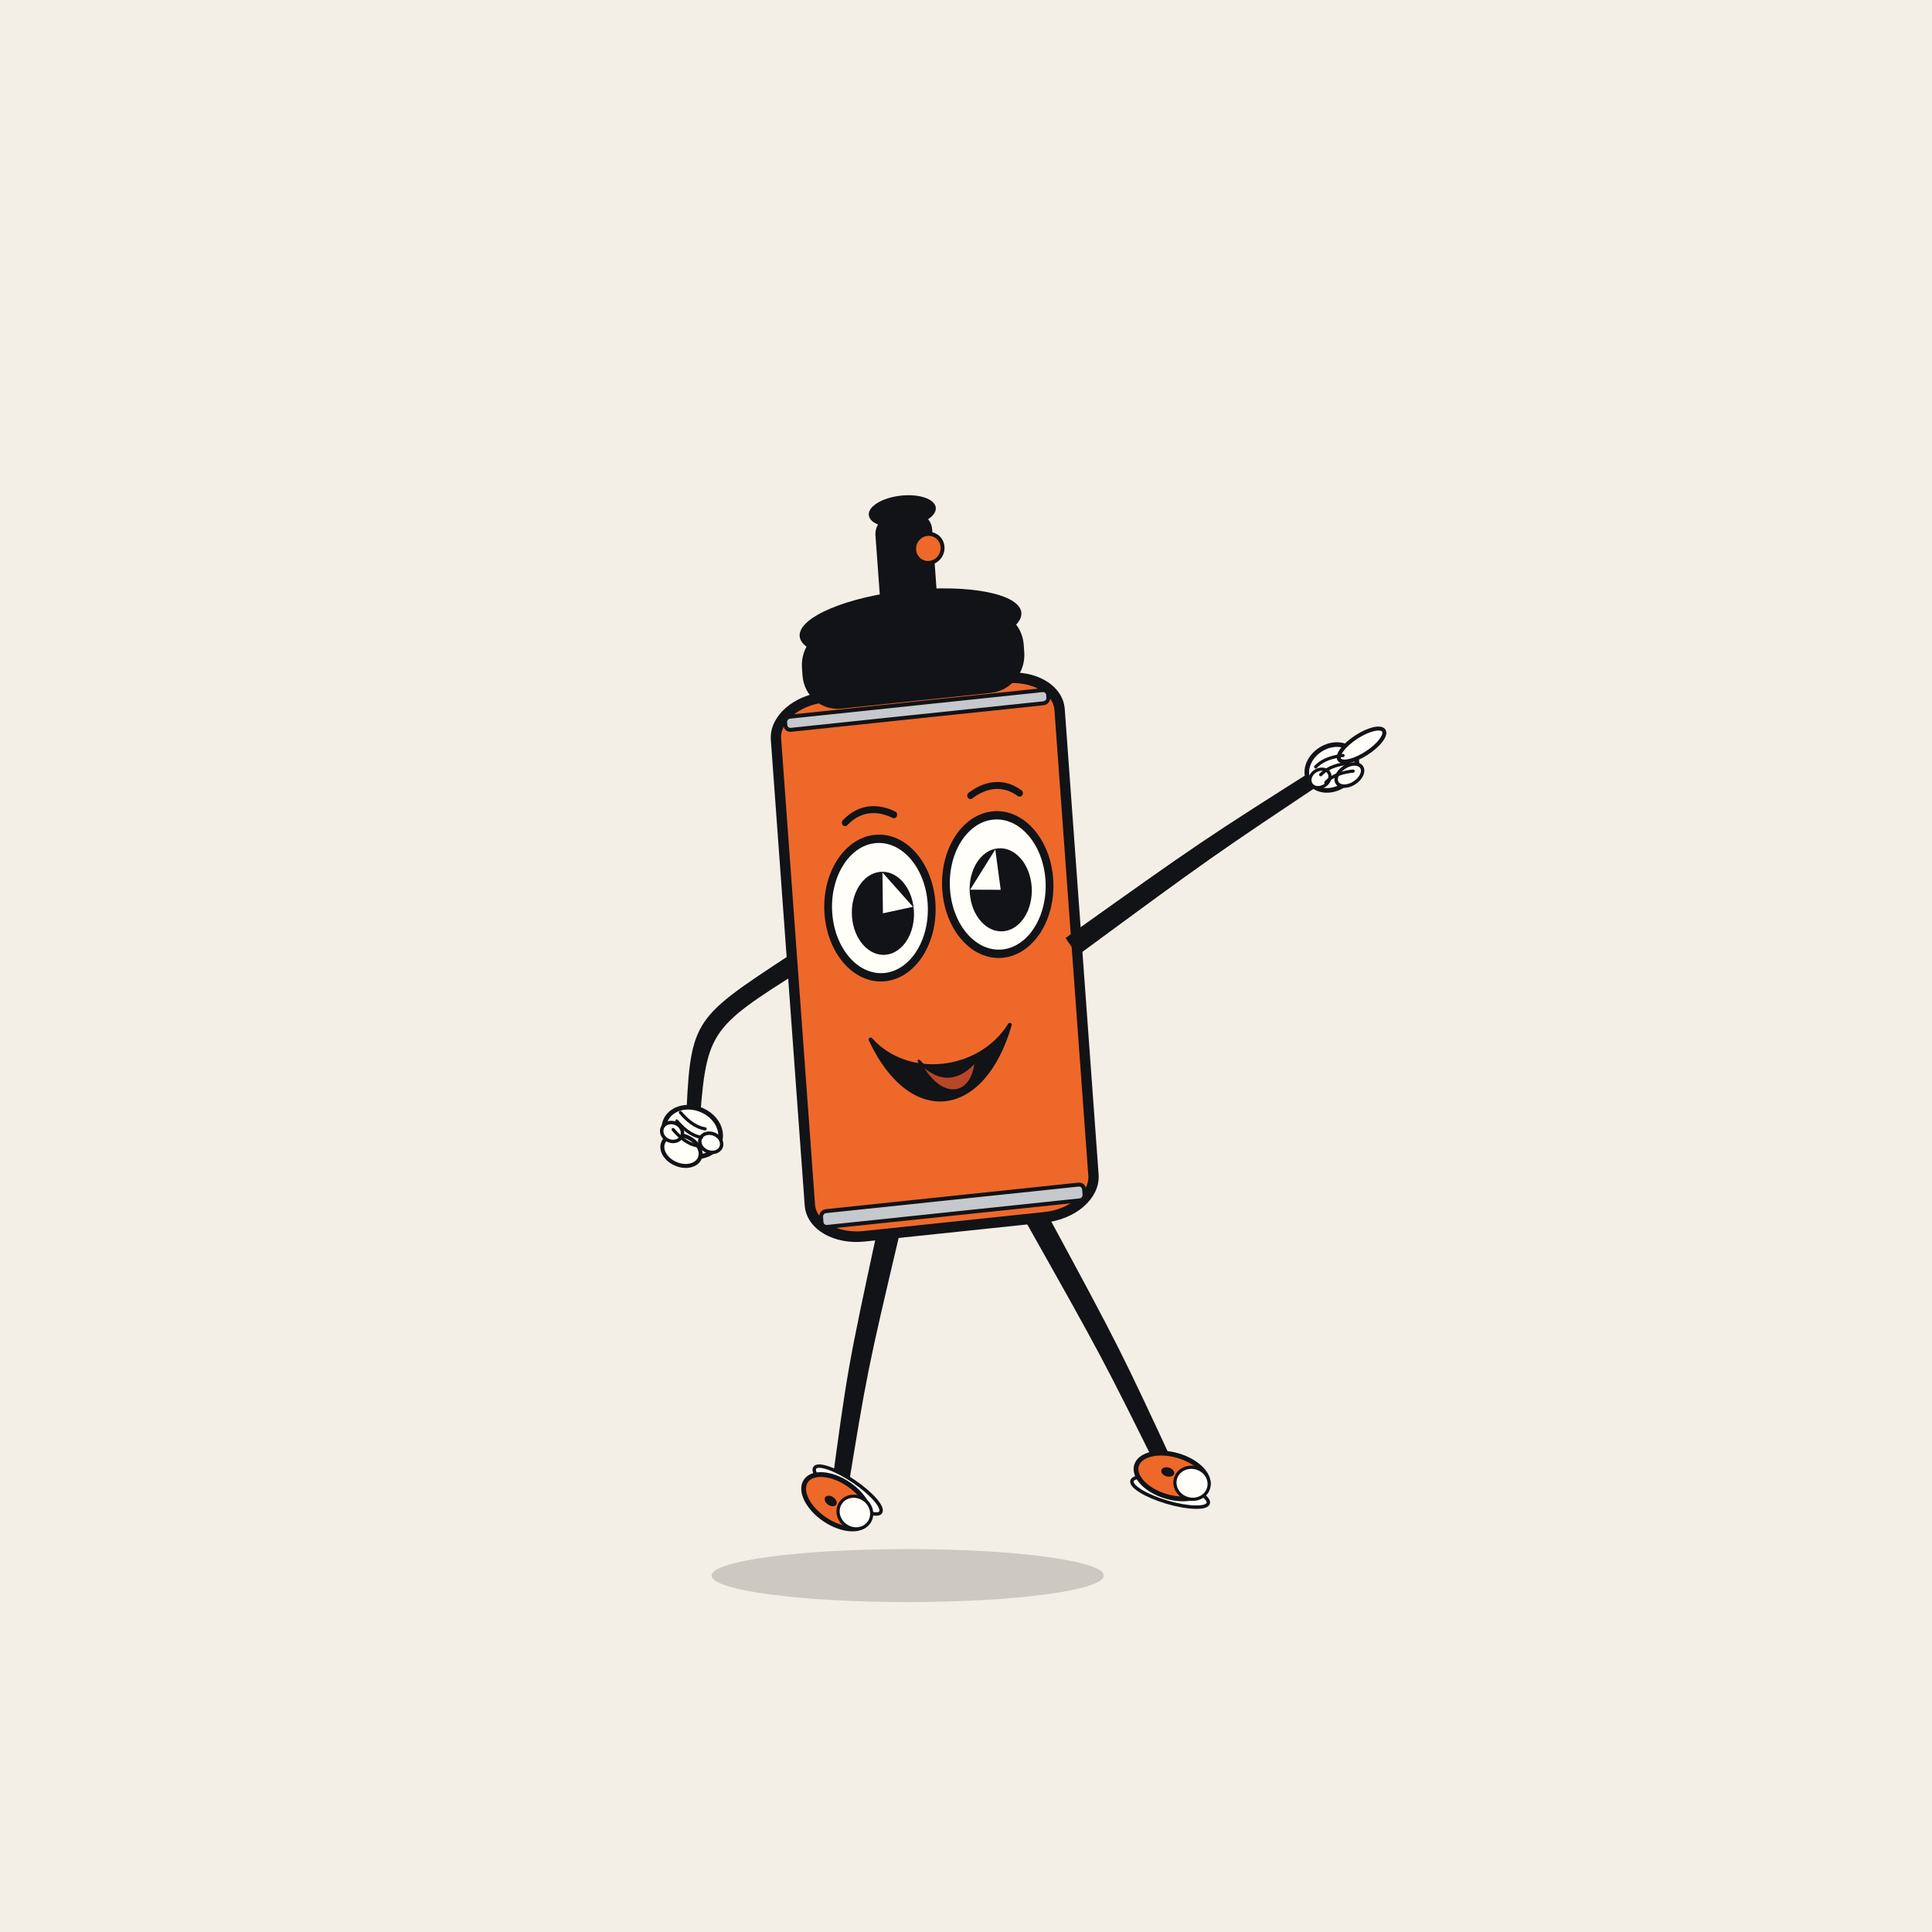
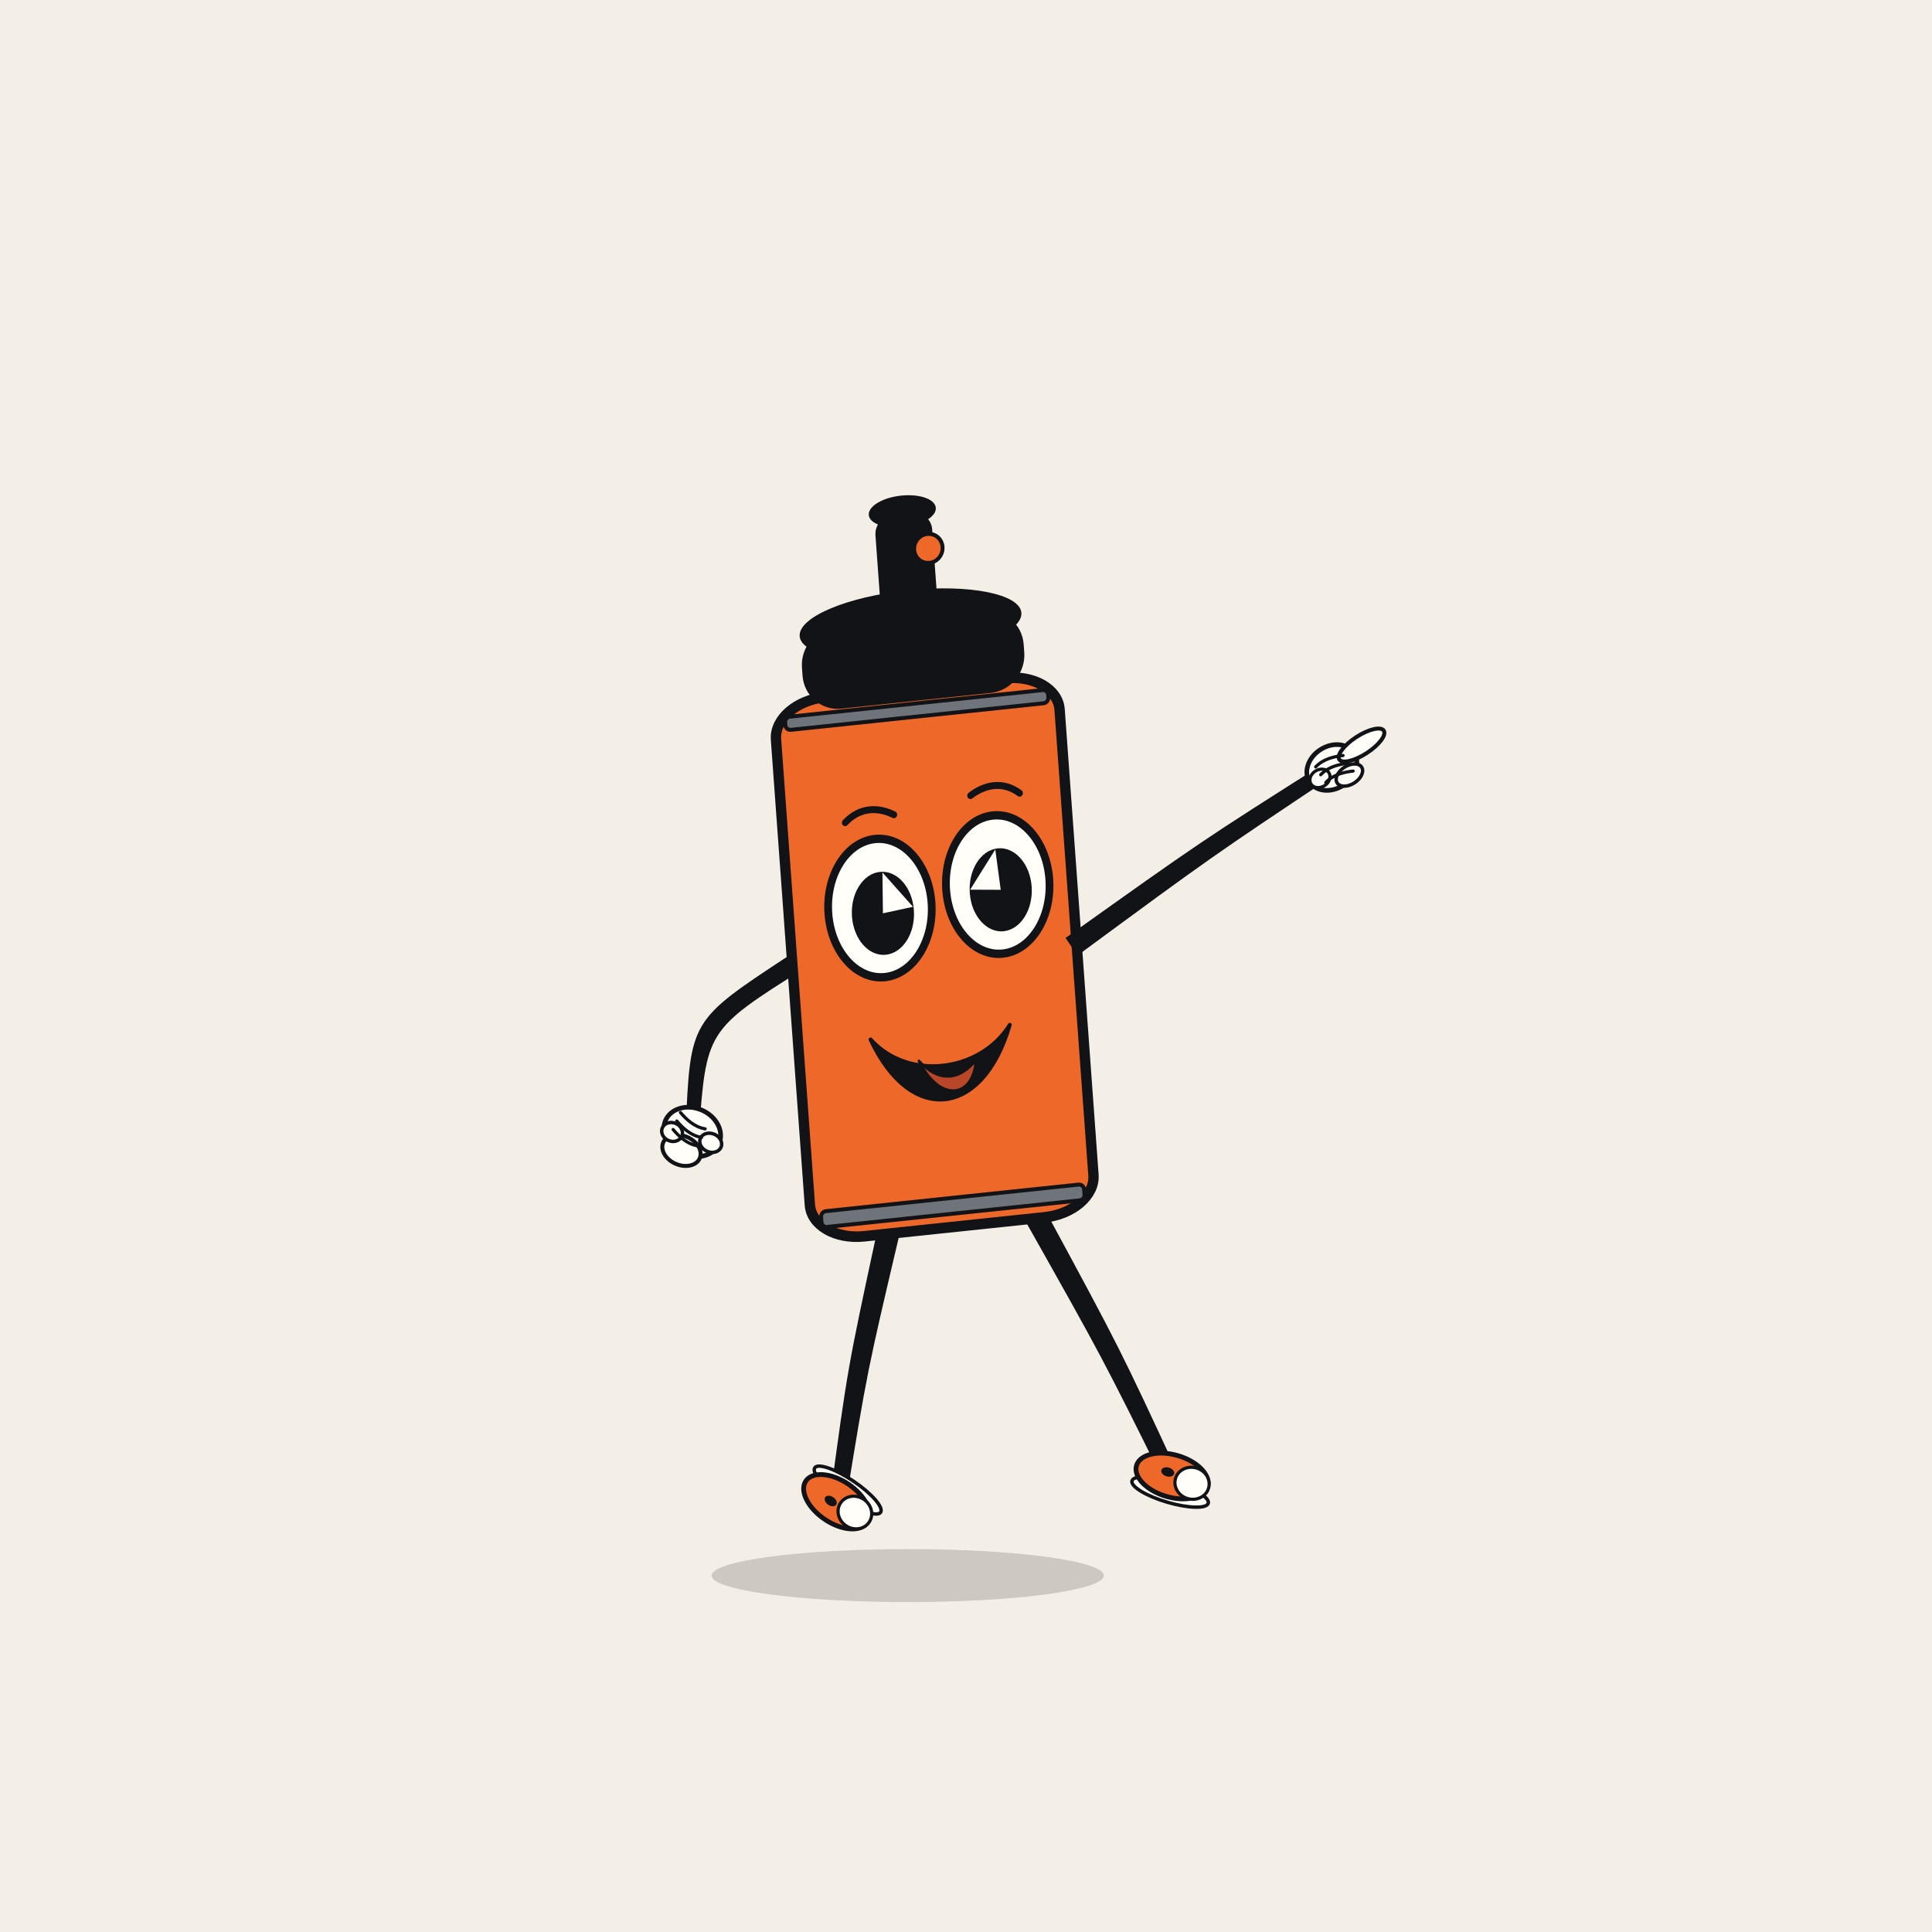
<svg xmlns="http://www.w3.org/2000/svg" viewBox="-150 -150 300 300" width="1024" height="1024" role="img" aria-label="idle">
  <rect x="-150" y="-150" width="300" height="300" fill="#f4efe6" />
  <g class="avatar-can-lock" transform="scale(0.2057692) translate(-344 -520)">
    <g data-rmp-part="stage" transform="translate(0.00 0)">
      <defs>
        <clipPath id="rmp-can-face-clip">
          <rect x="190" y="300" width="220" height="410" rx="40" ry="28" data-rmp-fill="clip" />
        </clipPath>
      </defs>
      <g data-rmp-part="shadow" data-rmp-pivot="300,980" data-rmp-geometry="clean">
        <ellipse cx="300" cy="980" rx="148" ry="20" fill="#1a1714" opacity="0.18" data-rmp-fill="shadow" />
      </g>
      <g data-rmp-part="leg-back" data-rmp-procedural="limb" data-rmp-pivot="244,708" transform="translate(21.45649 8.15322) rotate(-6 301 520) rotate(-6.9 244 708)">
        <path d="M236.21 704.60C191.14 801.01 191.14 801.01 156.39 893.55L167.61 898.45C204.86 806.99 204.86 806.99 251.79 711.40Z" fill="#111316" data-rmp-fill="ink" />
        <g transform="rotate(226.98 162 896)">
          <path d="M190.00 906.00A30.00 8.00 0 1 1 130.00 906.00A30.00 8.00 0 1 1 190.00 906.00Z" fill="#fffef8" data-rmp-fill="white" stroke="#111316" stroke-width="2.6" stroke-linejoin="round" />
          <path d="M190.00 894.00A28.00 16.00 0 1 1 134.00 894.00A28.00 16.00 0 1 1 190.00 894.00Z" fill="#ee682a" data-rmp-fill="body" stroke="#111316" stroke-width="3.6" stroke-linejoin="round" />
          <path d="M159.00 895.00A13.00 12.00 0 1 1 133.00 895.00A13.00 12.00 0 1 1 159.00 895.00Z" fill="#fffef8" data-rmp-fill="white" stroke="#111316" stroke-width="2.4" stroke-linejoin="round" />
          <ellipse cx="166" cy="892" rx="5" ry="3.4" fill="#111316" data-rmp-fill="ink" />
        </g>
      </g>
      <g data-rmp-part="arm-hip" data-rmp-procedural="limb" data-rmp-pivot="196,498" transform="translate(21.45649 8.15322) rotate(-6 301 520) rotate(16.36 196 498)">
        <path d="M188.54 495.12C125.43 555.47 125.43 555.47 136.63 635.93L147.37 640.07C138.57 560.53 138.57 560.53 203.46 500.88Z" fill="#111316" data-rmp-fill="ink" />
        <g transform="rotate(192.87 142 638)">
          <path d="M164.00 638.00A22.00 18.00 0 1 1 120.00 638.00A22.00 18.00 0 1 1 164.00 638.00Z" fill="#fffef8" data-rmp-fill="white" stroke="#111316" stroke-width="3.5" stroke-linejoin="round" />
          <path d="M159.00 622.00A15.00 11.00 0 1 1 129.00 622.00A15.00 11.00 0 1 1 159.00 622.00Z" fill="#fffef8" data-rmp-fill="white" stroke="#111316" stroke-width="3" stroke-linejoin="round" />
          <path d="M164.00 632.00A8.00 7.00 0 1 1 148.00 632.00A8.00 7.00 0 1 1 164.00 632.00Z" fill="#fffef8" data-rmp-fill="white" stroke="#111316" stroke-width="2.6" stroke-linejoin="round" />
          <path d="M134.50 636.00A8.50 7.00 0 1 1 117.50 636.00A8.50 7.00 0 1 1 134.50 636.00Z" fill="#fffef8" data-rmp-fill="white" stroke="#111316" stroke-width="2.6" stroke-linejoin="round" />
          <path d="M134.00 630.00C142.00 628.00 150.00 631.00 156.00 634.00" fill="none" stroke="#111316" stroke-width="2.4" stroke-linecap="round" data-rmp-fill="ink" />
          <path d="M134.00 637.00C142.00 635.00 150.00 638.00 156.00 641.00" fill="none" stroke="#111316" stroke-width="2.4" stroke-linecap="round" data-rmp-fill="ink" />
          <path d="M134.00 644.00C142.00 642.00 150.00 645.00 156.00 648.00" fill="none" stroke="#111316" stroke-width="2.4" stroke-linecap="round" data-rmp-fill="ink" />
        </g>
      </g>
      <g data-rmp-part="can" transform="translate(21.45649 8.15322) rotate(-6 301 520) translate(301 520) scale(0.9781476 0.9945219) translate(-301 -520) translate(301 520) skewX(-1.87) translate(-301 -520)">
        <g data-rmp-part="body" data-rmp-pivot="300,520" data-rmp-geometry="clean">
          <rect x="190" y="300" width="220" height="410" rx="40" ry="28" fill="#ee682a" stroke="#111316" stroke-width="8" data-rmp-fill="body" />
-           <rect x="198" y="312" width="204" height="10" rx="4" fill="#c5c8cc" stroke="#111316" stroke-width="3" data-rmp-fill="metal" />
-           <rect x="198" y="688" width="204" height="12" rx="4" fill="#c5c8cc" stroke="#111316" stroke-width="3" data-rmp-fill="metal" />
+           <rect x="198" y="312" width="204" height="10" rx="4" fill="#6f747b" stroke="#111316" stroke-width="3" data-rmp-fill="metal" />
+           <rect x="198" y="688" width="204" height="12" rx="4" fill="#6f747b" stroke="#111316" stroke-width="3" data-rmp-fill="metal" />
          <rect x="214" y="248" width="172" height="62" rx="28" fill="#111316" data-rmp-fill="ink" />
          <ellipse cx="300" cy="252" rx="86" ry="26" fill="#111316" data-rmp-fill="ink" />
          <rect x="278" y="168" width="44" height="86" rx="14" fill="#111316" data-rmp-fill="ink" />
          <ellipse cx="300" cy="166" rx="26" ry="12" fill="#111316" data-rmp-fill="ink" />
          <circle cx="318" cy="196" r="11" fill="#ee682a" stroke="#111316" stroke-width="3" data-rmp-fill="body" />
        </g>
        <g data-rmp-part="face" clip-path="url(#rmp-can-face-clip)">
          <g data-rmp-part="eyes" data-rmp-pivot="300,458" data-rmp-geometry="clean">
            <g data-rmp-part="eye-glyphs" transform="translate(4.574057 1.463398) translate(0 2) translate(300 458) scale(1 1.05) translate(-300 -458)">
              <ellipse cx="256" cy="460" rx="40" ry="50" fill="#fffef8" stroke="#111316" stroke-width="6" data-rmp-fill="white" />
              <path d="M282.00 464.00A24.00 30.00 0 1 1 234.00 464.00A24.00 30.00 0 1 1 282.00 464.00ZM258.00 464.00L259.92 434.60L281.52 461.60Z" fill="#111316" fill-rule="evenodd" data-rmp-fill="ink" />
              <ellipse cx="348" cy="452" rx="40" ry="50" fill="#fffef8" stroke="#111316" stroke-width="6" data-rmp-fill="white" />
              <path d="M374.00 456.00A24.00 30.00 0 1 1 326.00 456.00A24.00 30.00 0 1 1 374.00 456.00ZM350.00 456.00L348.08 426.60L326.48 453.60Z" fill="#111316" fill-rule="evenodd" data-rmp-fill="ink" />
              <path d="M234.00 396.00C246.00 386.00 260.00 387.00 272.00 394.00" fill="none" stroke="#111316" stroke-width="5" stroke-linecap="round" data-rmp-fill="ink" />
              <path d="M370.00 388.00C358.00 378.00 344.00 379.00 332.00 386.00" fill="none" stroke="#111316" stroke-width="5" stroke-linecap="round" data-rmp-fill="ink" />
            </g>
            <g data-rmp-part="mouth">
              <path d="M246 562C272 630 328 630 354 562C328 596 272 596 246 562Z" fill="#111316" data-rmp-fill="ink" stroke="#111316" stroke-width="3" stroke-linejoin="round" />
              <path d="M282 582C296 616 322 614 326 586C312 600 296 600 282 582Z" fill="#b84628" data-rmp-fill="tongue" stroke="#111316" stroke-width="2" stroke-linejoin="round" />
            </g>
          </g>
        </g>
      </g>
      <g data-rmp-part="arm-point" data-rmp-procedural="limb" data-rmp-pivot="404,508" transform="translate(21.45649 8.15322) rotate(-6 301 520) rotate(-11.48 404 508)">
        <path d="M406.35 515.65C526.07 474.73 526.07 474.73 633.69 443.51L630.31 432.49C521.93 461.27 521.93 461.27 401.65 500.35Z" fill="#111316" data-rmp-fill="ink" />
        <g transform="rotate(-15.52 632 438)">
          <path d="M652.00 438.00A20.00 16.00 0 1 1 612.00 438.00A20.00 16.00 0 1 1 652.00 438.00Z" fill="#fffef8" data-rmp-fill="white" stroke="#111316" stroke-width="3.5" stroke-linejoin="round" />
          <path d="M680.00 436.00A20.00 7.20 0 1 1 640.00 436.00A20.00 7.20 0 1 1 680.00 436.00Z" fill="#fffef8" data-rmp-fill="white" stroke="#111316" stroke-width="3" stroke-linejoin="round" />
          <path d="M651.00 450.00A11.00 7.00 0 1 1 629.00 450.00A11.00 7.00 0 1 1 651.00 450.00Z" fill="#fffef8" data-rmp-fill="white" stroke="#111316" stroke-width="2.6" stroke-linejoin="round" />
          <path d="M628.00 440.00A8.00 6.50 0 1 1 612.00 440.00A8.00 6.50 0 1 1 628.00 440.00Z" fill="#fffef8" data-rmp-fill="white" stroke="#111316" stroke-width="2.4" stroke-linejoin="round" />
          <path d="M622.00 431.00C630.00 429.00 638.00 432.00 644.00 435.00" fill="none" stroke="#111316" stroke-width="2.4" stroke-linecap="round" data-rmp-fill="ink" />
          <path d="M622.00 438.00C630.00 436.00 638.00 439.00 644.00 442.00" fill="none" stroke="#111316" stroke-width="2.4" stroke-linecap="round" data-rmp-fill="ink" />
          <path d="M622.00 445.00C630.00 443.00 638.00 446.00 644.00 449.00" fill="none" stroke="#111316" stroke-width="2.4" stroke-linecap="round" data-rmp-fill="ink" />
        </g>
      </g>
      <g data-rmp-part="leg-front" data-rmp-procedural="limb" data-rmp-pivot="356,708" transform="translate(21.45649 8.15322) rotate(-6 301 520) rotate(8.9 356 708)">
        <path d="M348.66 712.28C411.54 811.77 411.54 811.77 462.71 903.08L473.29 896.92C424.46 804.23 424.46 804.23 363.34 703.72Z" fill="#111316" data-rmp-fill="ink" />
        <g transform="rotate(13.52 468 900)">
          <path d="M500.00 910.00A30.00 8.00 0 1 1 440.00 910.00A30.00 8.00 0 1 1 500.00 910.00Z" fill="#fffef8" data-rmp-fill="white" stroke="#111316" stroke-width="2.6" stroke-linejoin="round" />
          <path d="M496.00 898.00A28.00 16.00 0 1 1 440.00 898.00A28.00 16.00 0 1 1 496.00 898.00Z" fill="#ee682a" data-rmp-fill="body" stroke="#111316" stroke-width="3.6" stroke-linejoin="round" />
          <path d="M497.00 899.00A13.00 12.00 0 1 1 471.00 899.00A13.00 12.00 0 1 1 497.00 899.00Z" fill="#fffef8" data-rmp-fill="white" stroke="#111316" stroke-width="2.4" stroke-linejoin="round" />
          <ellipse cx="464" cy="896" rx="5" ry="3.4" fill="#111316" data-rmp-fill="ink" />
        </g>
      </g>
    </g>
  </g>
</svg>
